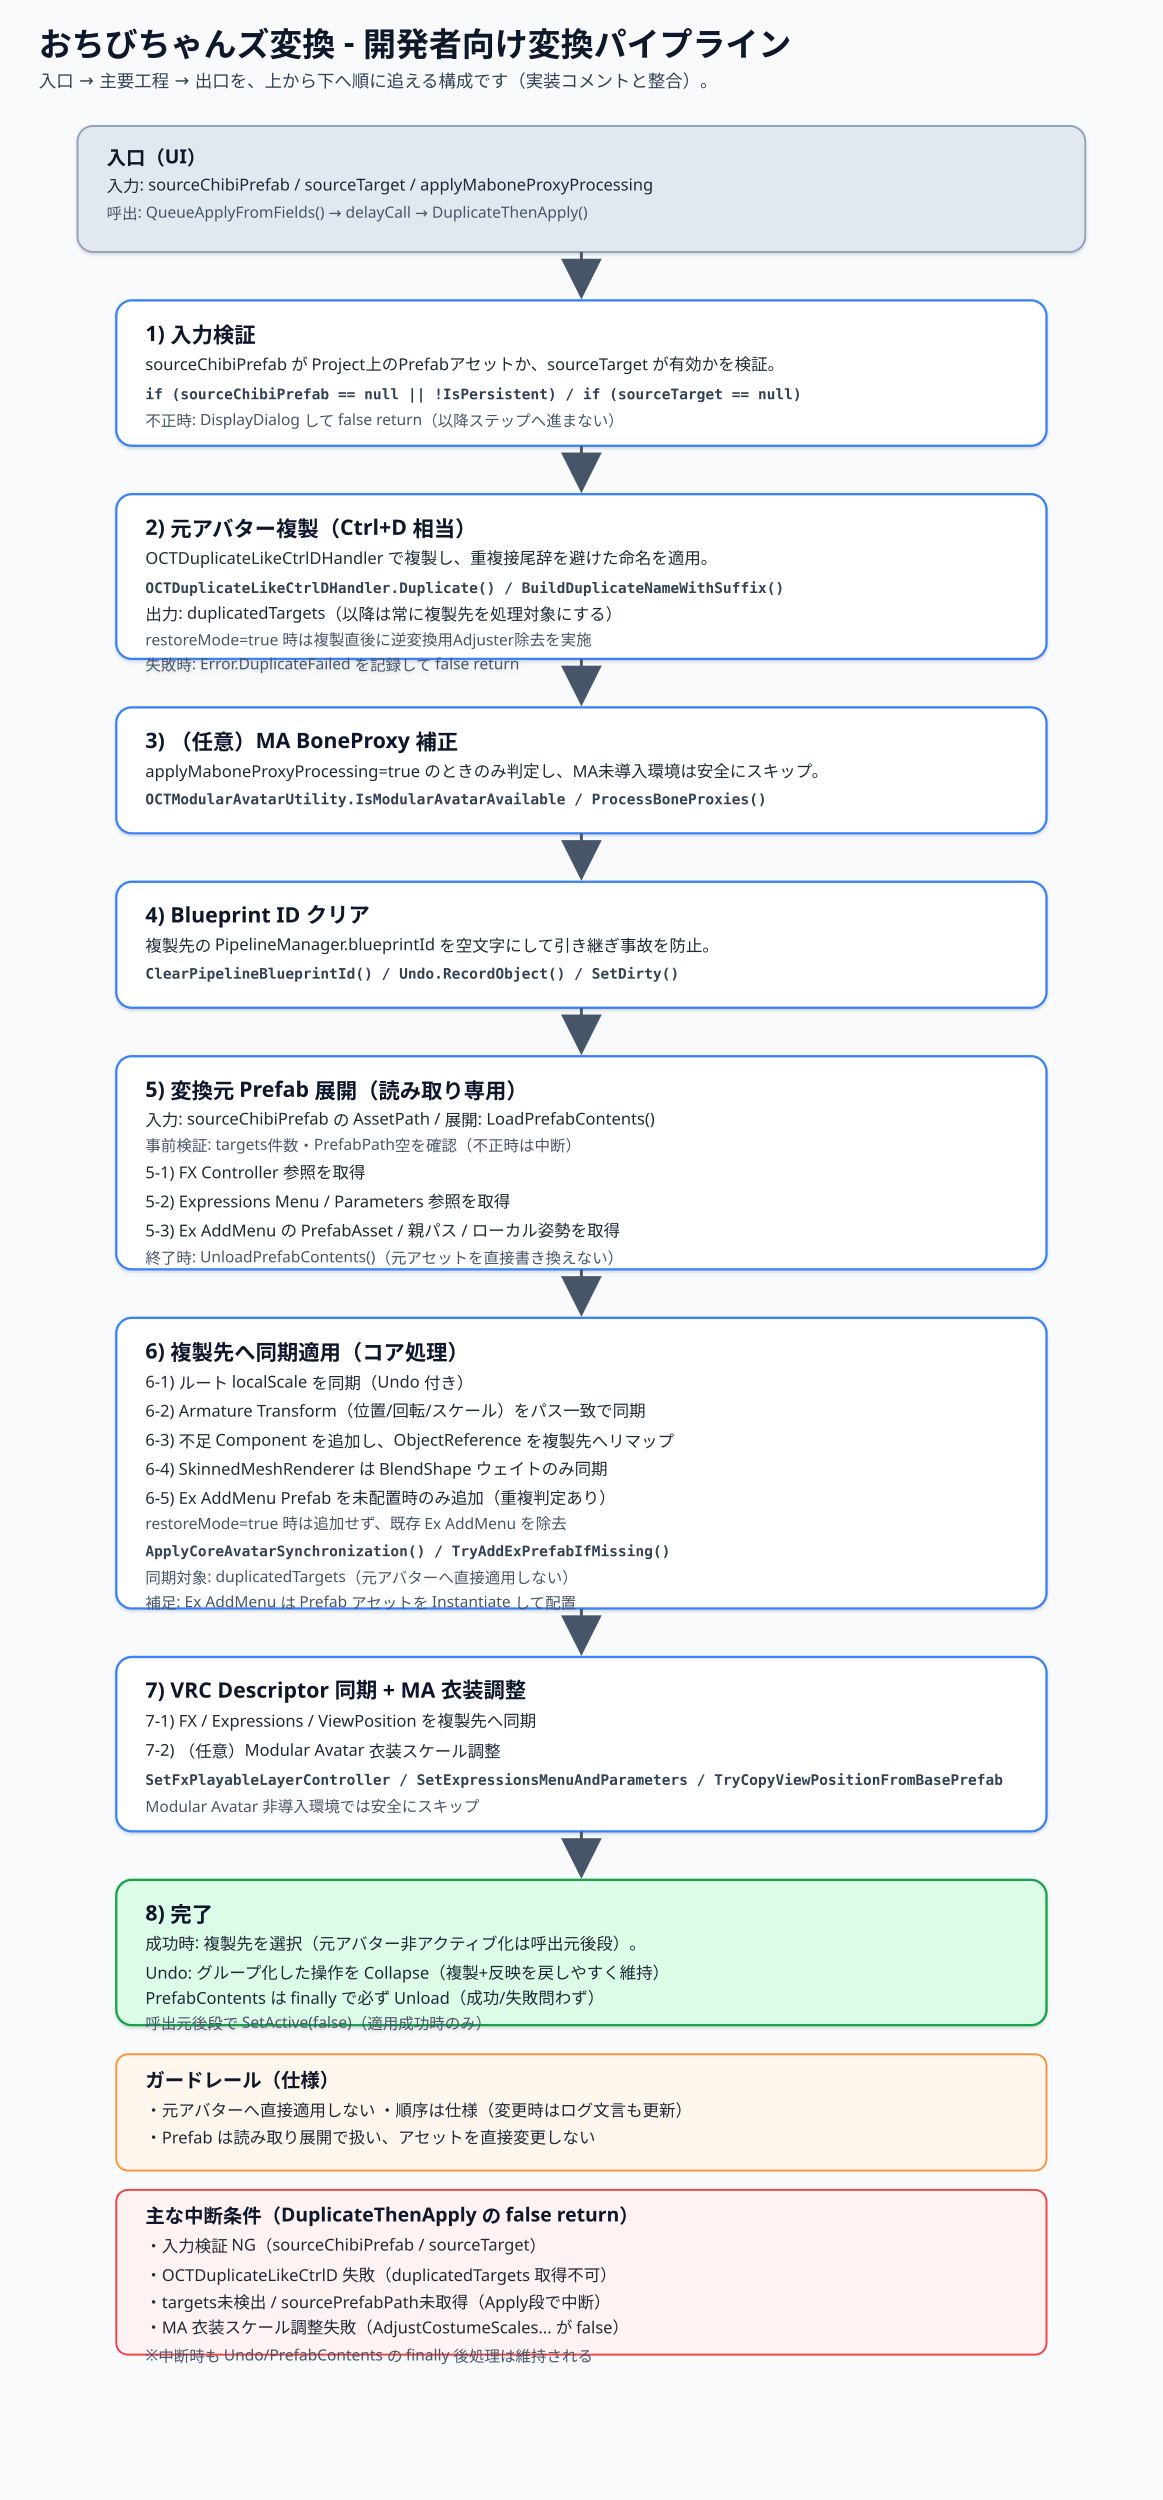
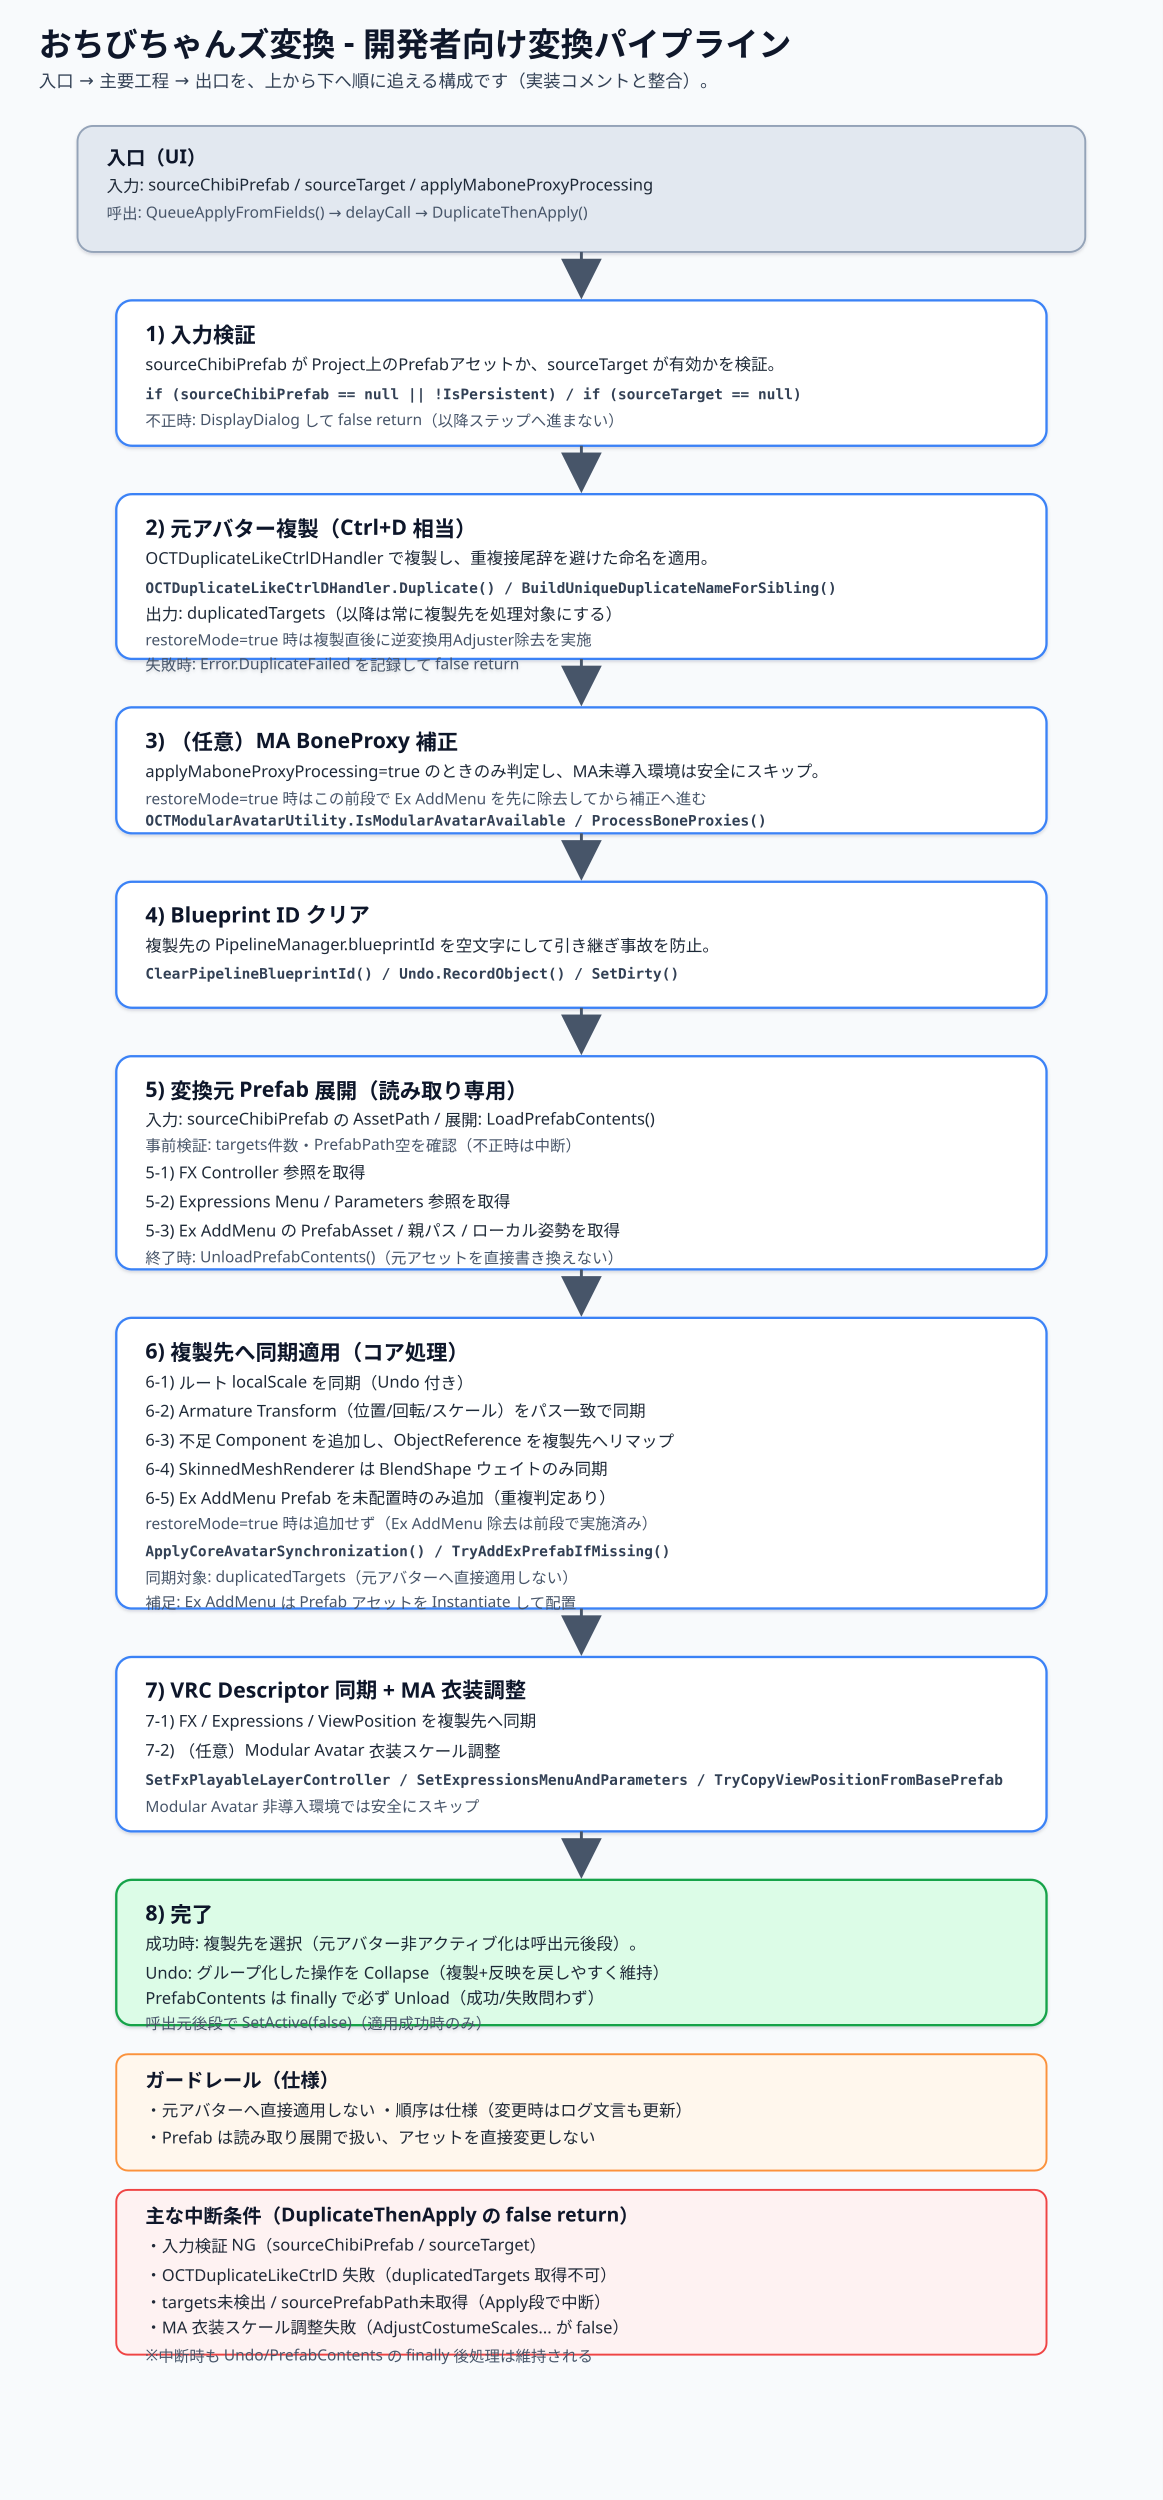
<svg xmlns="http://www.w3.org/2000/svg" width="1200" height="2580" viewBox="0 0 1200 2580" role="img" aria-label="おちびちゃんズ変換 開発者向け 変換パイプライン（上から下）">
  <defs>
    <style>
      .bg { fill:#f8fafc; }
      .title { font:700 34px 'Noto Sans JP','Yu Gothic',sans-serif; fill:#0f172a; }
      .sub { font:500 18px 'Noto Sans JP','Yu Gothic',sans-serif; fill:#334155; }
      .phase { font:700 20px 'Noto Sans JP','Yu Gothic',sans-serif; fill:#0f172a; }
      .head { font:700 22px 'Noto Sans JP','Yu Gothic',sans-serif; fill:#0f172a; }
      .text { font:500 17px 'Noto Sans JP','Yu Gothic',sans-serif; fill:#1f2937; }
      .mono { font:600 15px ui-monospace,SFMono-Regular,Menlo,Consolas,monospace; fill:#334155; }
      .note { font:500 16px 'Noto Sans JP','Yu Gothic',sans-serif; fill:#475569; }
    </style>
    <marker id="arrow" markerWidth="14" markerHeight="14" refX="11" refY="7" orient="auto">
      <path d="M0 0 L14 7 L0 14 z" fill="#475569" />
    </marker>
    <filter id="shadow" x="-20%" y="-20%" width="140%" height="140%">
      <feDropShadow dx="0" dy="2" stdDeviation="2" flood-color="#0f172a" flood-opacity="0.14" />
    </filter>
  </defs>
  <rect class="bg" x="0" y="0" width="1200" height="2580" />
  <text x="40" y="58" class="title">おちびちゃんズ変換 - 開発者向け変換パイプライン</text>
  <text x="40" y="90" class="sub">入口 → 主要工程 → 出口を、上から下へ順に追える構成です（実装コメントと整合）。</text>
  <g filter="url(#shadow)">
    <rect x="80" y="130" width="1040" height="130" rx="16" fill="#e2e8f0" stroke="#94a3b8" stroke-width="2" />
    <text x="110" y="170" class="phase">入口（UI）</text>
    <text x="110" y="198" class="text">入力: sourceChibiPrefab / sourceTarget / applyMaboneProxyProcessing</text>
    <text x="110" y="226" class="note">呼出: QueueApplyFromFields() → delayCall → DuplicateThenApply()</text>
  </g>
  <line x1="600" y1="260" x2="600" y2="300" stroke="#475569" stroke-width="3" marker-end="url(#arrow)" />
  <g filter="url(#shadow)">
    <rect x="120" y="310" width="960" height="150" rx="16" fill="#ffffff" stroke="#3b82f6" stroke-width="2.4" />
    <text x="150" y="352" class="head">1) 入力検証</text>
    <text x="150" y="382" class="text">sourceChibiPrefab が Project上のPrefabアセットか、sourceTarget が有効かを検証。</text>
    <text x="150" y="412" class="mono">if (sourceChibiPrefab == null || !IsPersistent) / if (sourceTarget == null)</text>
    <text x="150" y="440" class="note">不正時: DisplayDialog して false return（以降ステップへ進まない）</text>
  </g>
  <line x1="600" y1="460" x2="600" y2="500" stroke="#475569" stroke-width="3" marker-end="url(#arrow)" />
  <g filter="url(#shadow)">
    <rect x="120" y="510" width="960" height="170" rx="16" fill="#ffffff" stroke="#3b82f6" stroke-width="2.4" />
    <text x="150" y="552" class="head">2) 元アバター複製（Ctrl+D 相当）</text>
    <text x="150" y="582" class="text">OCTDuplicateLikeCtrlDHandler で複製し、重複接尾辞を避けた命名を適用。</text>
-     <text x="150" y="612" class="mono">OCTDuplicateLikeCtrlDHandler.Duplicate() / BuildDuplicateNameWithSuffix()</text>
+     <text x="150" y="612" class="mono">OCTDuplicateLikeCtrlDHandler.Duplicate() / BuildUniqueDuplicateNameForSibling()</text>
    <text x="150" y="640" class="text">出力: duplicatedTargets（以降は常に複製先を処理対象にする）</text>
    <text x="150" y="666" class="note">restoreMode=true 時は複製直後に逆変換用Adjuster除去を実施</text>
    <text x="150" y="692" class="note">失敗時: Error.DuplicateFailed を記録して false return</text>
  </g>
  <line x1="600" y1="680" x2="600" y2="720" stroke="#475569" stroke-width="3" marker-end="url(#arrow)" />
  <g filter="url(#shadow)">
    <rect x="120" y="730" width="960" height="130" rx="16" fill="#ffffff" stroke="#3b82f6" stroke-width="2.4" />
    <text x="150" y="772" class="head">3) （任意）MA BoneProxy 補正</text>
    <text x="150" y="802" class="text">applyMaboneProxyProcessing=true のときのみ判定し、MA未導入環境は安全にスキップ。</text>
-     <text x="150" y="830" class="mono">OCTModularAvatarUtility.IsModularAvatarAvailable / ProcessBoneProxies()</text>
+     <text x="150" y="830" class="note">restoreMode=true 時はこの前段で Ex AddMenu を先に除去してから補正へ進む</text>
+     <text x="150" y="852" class="mono">OCTModularAvatarUtility.IsModularAvatarAvailable / ProcessBoneProxies()</text>
  </g>
  <line x1="600" y1="860" x2="600" y2="900" stroke="#475569" stroke-width="3" marker-end="url(#arrow)" />
  <g filter="url(#shadow)">
    <rect x="120" y="910" width="960" height="130" rx="16" fill="#ffffff" stroke="#3b82f6" stroke-width="2.4" />
    <text x="150" y="952" class="head">4) Blueprint ID クリア</text>
    <text x="150" y="982" class="text">複製先の PipelineManager.blueprintId を空文字にして引き継ぎ事故を防止。</text>
    <text x="150" y="1010" class="mono">ClearPipelineBlueprintId() / Undo.RecordObject() / SetDirty()</text>
  </g>
  <line x1="600" y1="1040" x2="600" y2="1080" stroke="#475569" stroke-width="3" marker-end="url(#arrow)" />
  <g filter="url(#shadow)">
    <rect x="120" y="1090" width="960" height="220" rx="16" fill="#ffffff" stroke="#3b82f6" stroke-width="2.4" />
    <text x="150" y="1132" class="head">5) 変換元 Prefab 展開（読み取り専用）</text>
    <text x="150" y="1162" class="text">入力: sourceChibiPrefab の AssetPath / 展開: LoadPrefabContents()</text>
    <text x="150" y="1188" class="note">事前検証: targets件数・PrefabPath空を確認（不正時は中断）</text>
    <text x="150" y="1216" class="text">5-1) FX Controller 参照を取得</text>
    <text x="150" y="1246" class="text">5-2) Expressions Menu / Parameters 参照を取得</text>
    <text x="150" y="1276" class="text">5-3) Ex AddMenu の PrefabAsset / 親パス / ローカル姿勢を取得</text>
    <text x="150" y="1304" class="note">終了時: UnloadPrefabContents()（元アセットを直接書き換えない）</text>
  </g>
  <line x1="600" y1="1310" x2="600" y2="1350" stroke="#475569" stroke-width="3" marker-end="url(#arrow)" />
  <g filter="url(#shadow)">
    <rect x="120" y="1360" width="960" height="300" rx="16" fill="#ffffff" stroke="#3b82f6" stroke-width="2.4" />
    <text x="150" y="1402" class="head">6) 複製先へ同期適用（コア処理）</text>
    <text x="150" y="1432" class="text">6-1) ルート localScale を同期（Undo 付き）</text>
    <text x="150" y="1462" class="text">6-2) Armature Transform（位置/回転/スケール）をパス一致で同期</text>
    <text x="150" y="1492" class="text">6-3) 不足 Component を追加し、ObjectReference を複製先へリマップ</text>
    <text x="150" y="1522" class="text">6-4) SkinnedMeshRenderer は BlendShape ウェイトのみ同期</text>
    <text x="150" y="1552" class="text">6-5) Ex AddMenu Prefab を未配置時のみ追加（重複判定あり）</text>
-     <text x="150" y="1578" class="note">restoreMode=true 時は追加せず、既存 Ex AddMenu を除去</text>
+     <text x="150" y="1578" class="note">restoreMode=true 時は追加せず（Ex AddMenu 除去は前段で実施済み）</text>
    <text x="150" y="1606" class="mono">ApplyCoreAvatarSynchronization() / TryAddExPrefabIfMissing()</text>
    <text x="150" y="1634" class="note">同期対象: duplicatedTargets（元アバターへ直接適用しない）</text>
    <text x="150" y="1660" class="note">補足: Ex AddMenu は Prefab アセットを Instantiate して配置</text>
  </g>
  <line x1="600" y1="1660" x2="600" y2="1700" stroke="#475569" stroke-width="3" marker-end="url(#arrow)" />
  <g filter="url(#shadow)">
    <rect x="120" y="1710" width="960" height="180" rx="16" fill="#ffffff" stroke="#3b82f6" stroke-width="2.4" />
    <text x="150" y="1752" class="head">7) VRC Descriptor 同期 + MA 衣装調整</text>
    <text x="150" y="1782" class="text">7-1) FX / Expressions / ViewPosition を複製先へ同期</text>
    <text x="150" y="1812" class="text">7-2) （任意）Modular Avatar 衣装スケール調整</text>
    <text x="150" y="1842" class="mono">SetFxPlayableLayerController / SetExpressionsMenuAndParameters / TryCopyViewPositionFromBasePrefab</text>
    <text x="150" y="1870" class="note">Modular Avatar 非導入環境では安全にスキップ</text>
  </g>
  <line x1="600" y1="1890" x2="600" y2="1930" stroke="#475569" stroke-width="3" marker-end="url(#arrow)" />
  <g filter="url(#shadow)">
    <rect x="120" y="1940" width="960" height="150" rx="16" fill="#dcfce7" stroke="#16a34a" stroke-width="2.4" />
    <text x="150" y="1982" class="head">8) 完了</text>
    <text x="150" y="2012" class="text">成功時: 複製先を選択（元アバター非アクティブ化は呼出元後段）。</text>
    <text x="150" y="2042" class="text">Undo: グループ化した操作を Collapse（複製+反映を戻しやすく維持）</text>
    <text x="150" y="2068" class="text">PrefabContents は finally で必ず Unload（成功/失敗問わず）</text>
    <text x="150" y="2094" class="note">呼出元後段で SetActive(false)（適用成功時のみ）</text>
  </g>
  <rect x="120" y="2120" width="960" height="120" rx="12" fill="#fff7ed" stroke="#fb923c" stroke-width="2" />
  <text x="150" y="2154" class="phase" fill="#9a3412">ガードレール（仕様）</text>
  <text x="150" y="2184" class="text" fill="#9a3412">・元アバターへ直接適用しない ・順序は仕様（変更時はログ文言も更新）</text>
  <text x="150" y="2212" class="text" fill="#9a3412">・Prefab は読み取り展開で扱い、アセットを直接変更しない</text>
  <rect x="120" y="2260" width="960" height="170" rx="12" fill="#fef2f2" stroke="#ef4444" stroke-width="2" />
  <text x="150" y="2294" class="phase" fill="#991b1b">主な中断条件（DuplicateThenApply の false return）</text>
  <text x="150" y="2324" class="text" fill="#991b1b">・入力検証 NG（sourceChibiPrefab / sourceTarget）</text>
  <text x="150" y="2354" class="text" fill="#991b1b">・OCTDuplicateLikeCtrlD 失敗（duplicatedTargets 取得不可）</text>
  <text x="150" y="2382" class="text" fill="#991b1b">・targets未検出 / sourcePrefabPath未取得（Apply段で中断）</text>
  <text x="150" y="2408" class="text" fill="#991b1b">・MA 衣装スケール調整失敗（AdjustCostumeScales... が false）</text>
  <text x="150" y="2436" class="note" fill="#991b1b">※中断時も Undo/PrefabContents の finally 後処理は維持される</text>
</svg>
